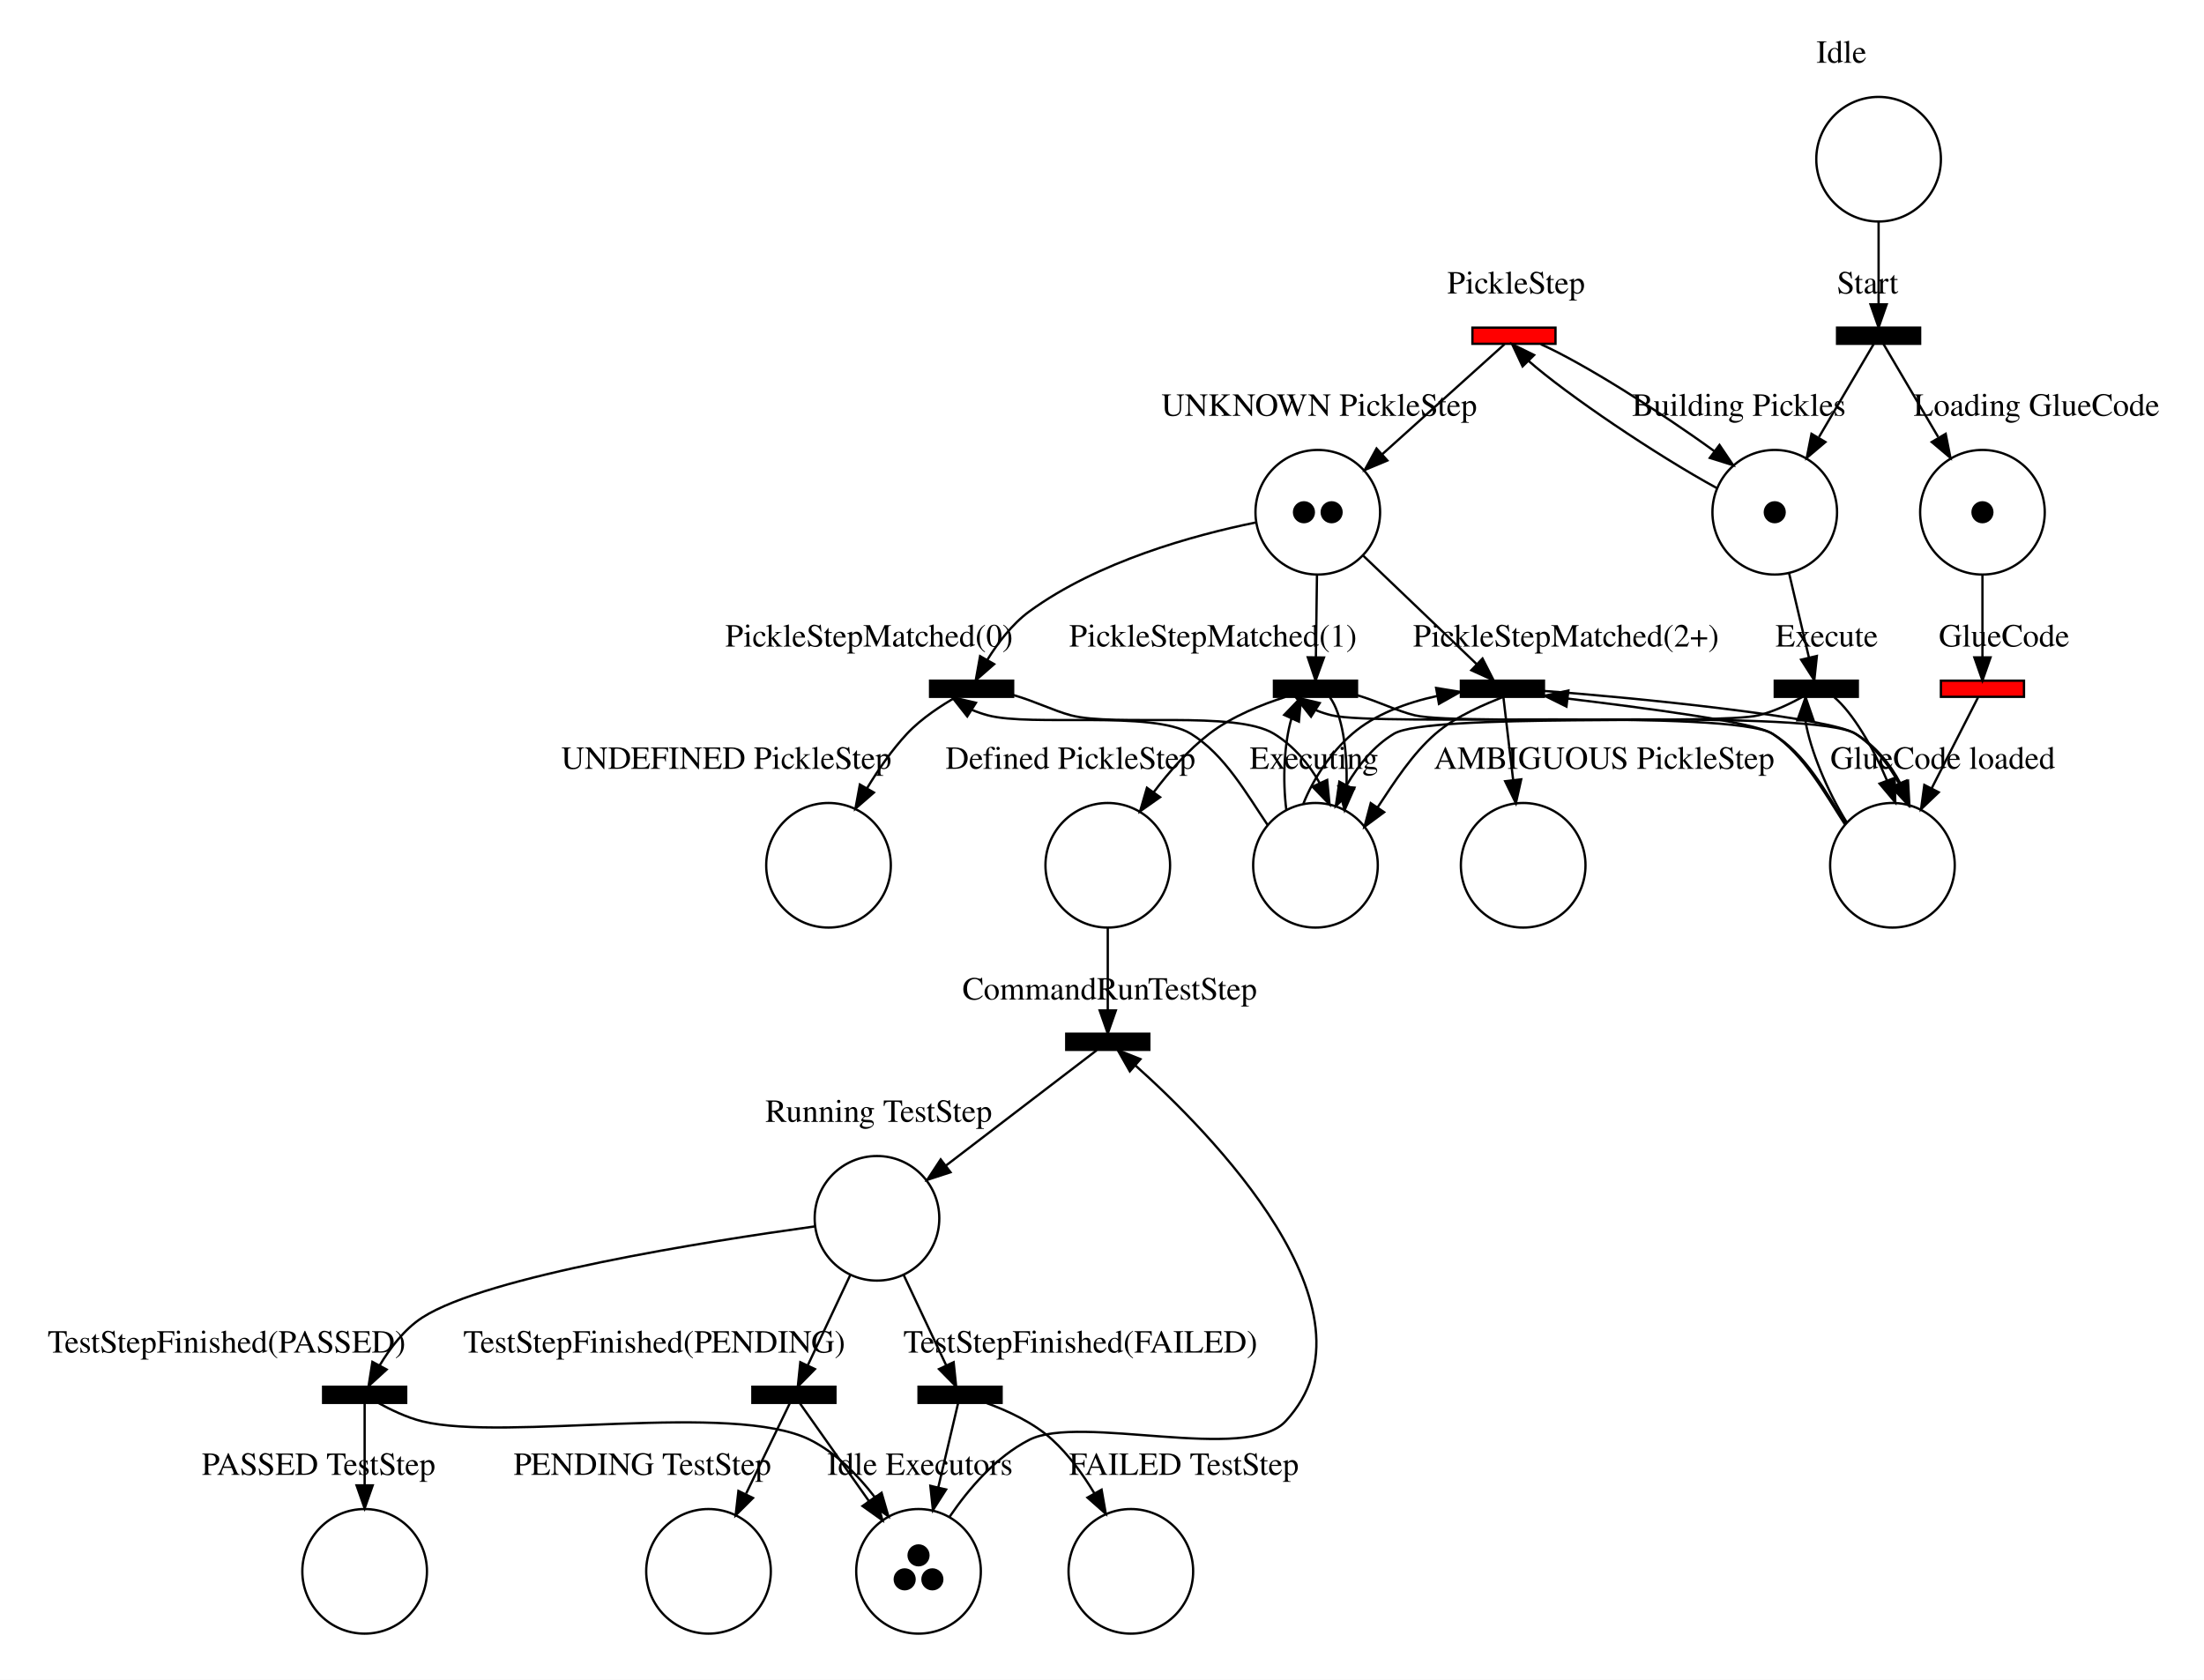
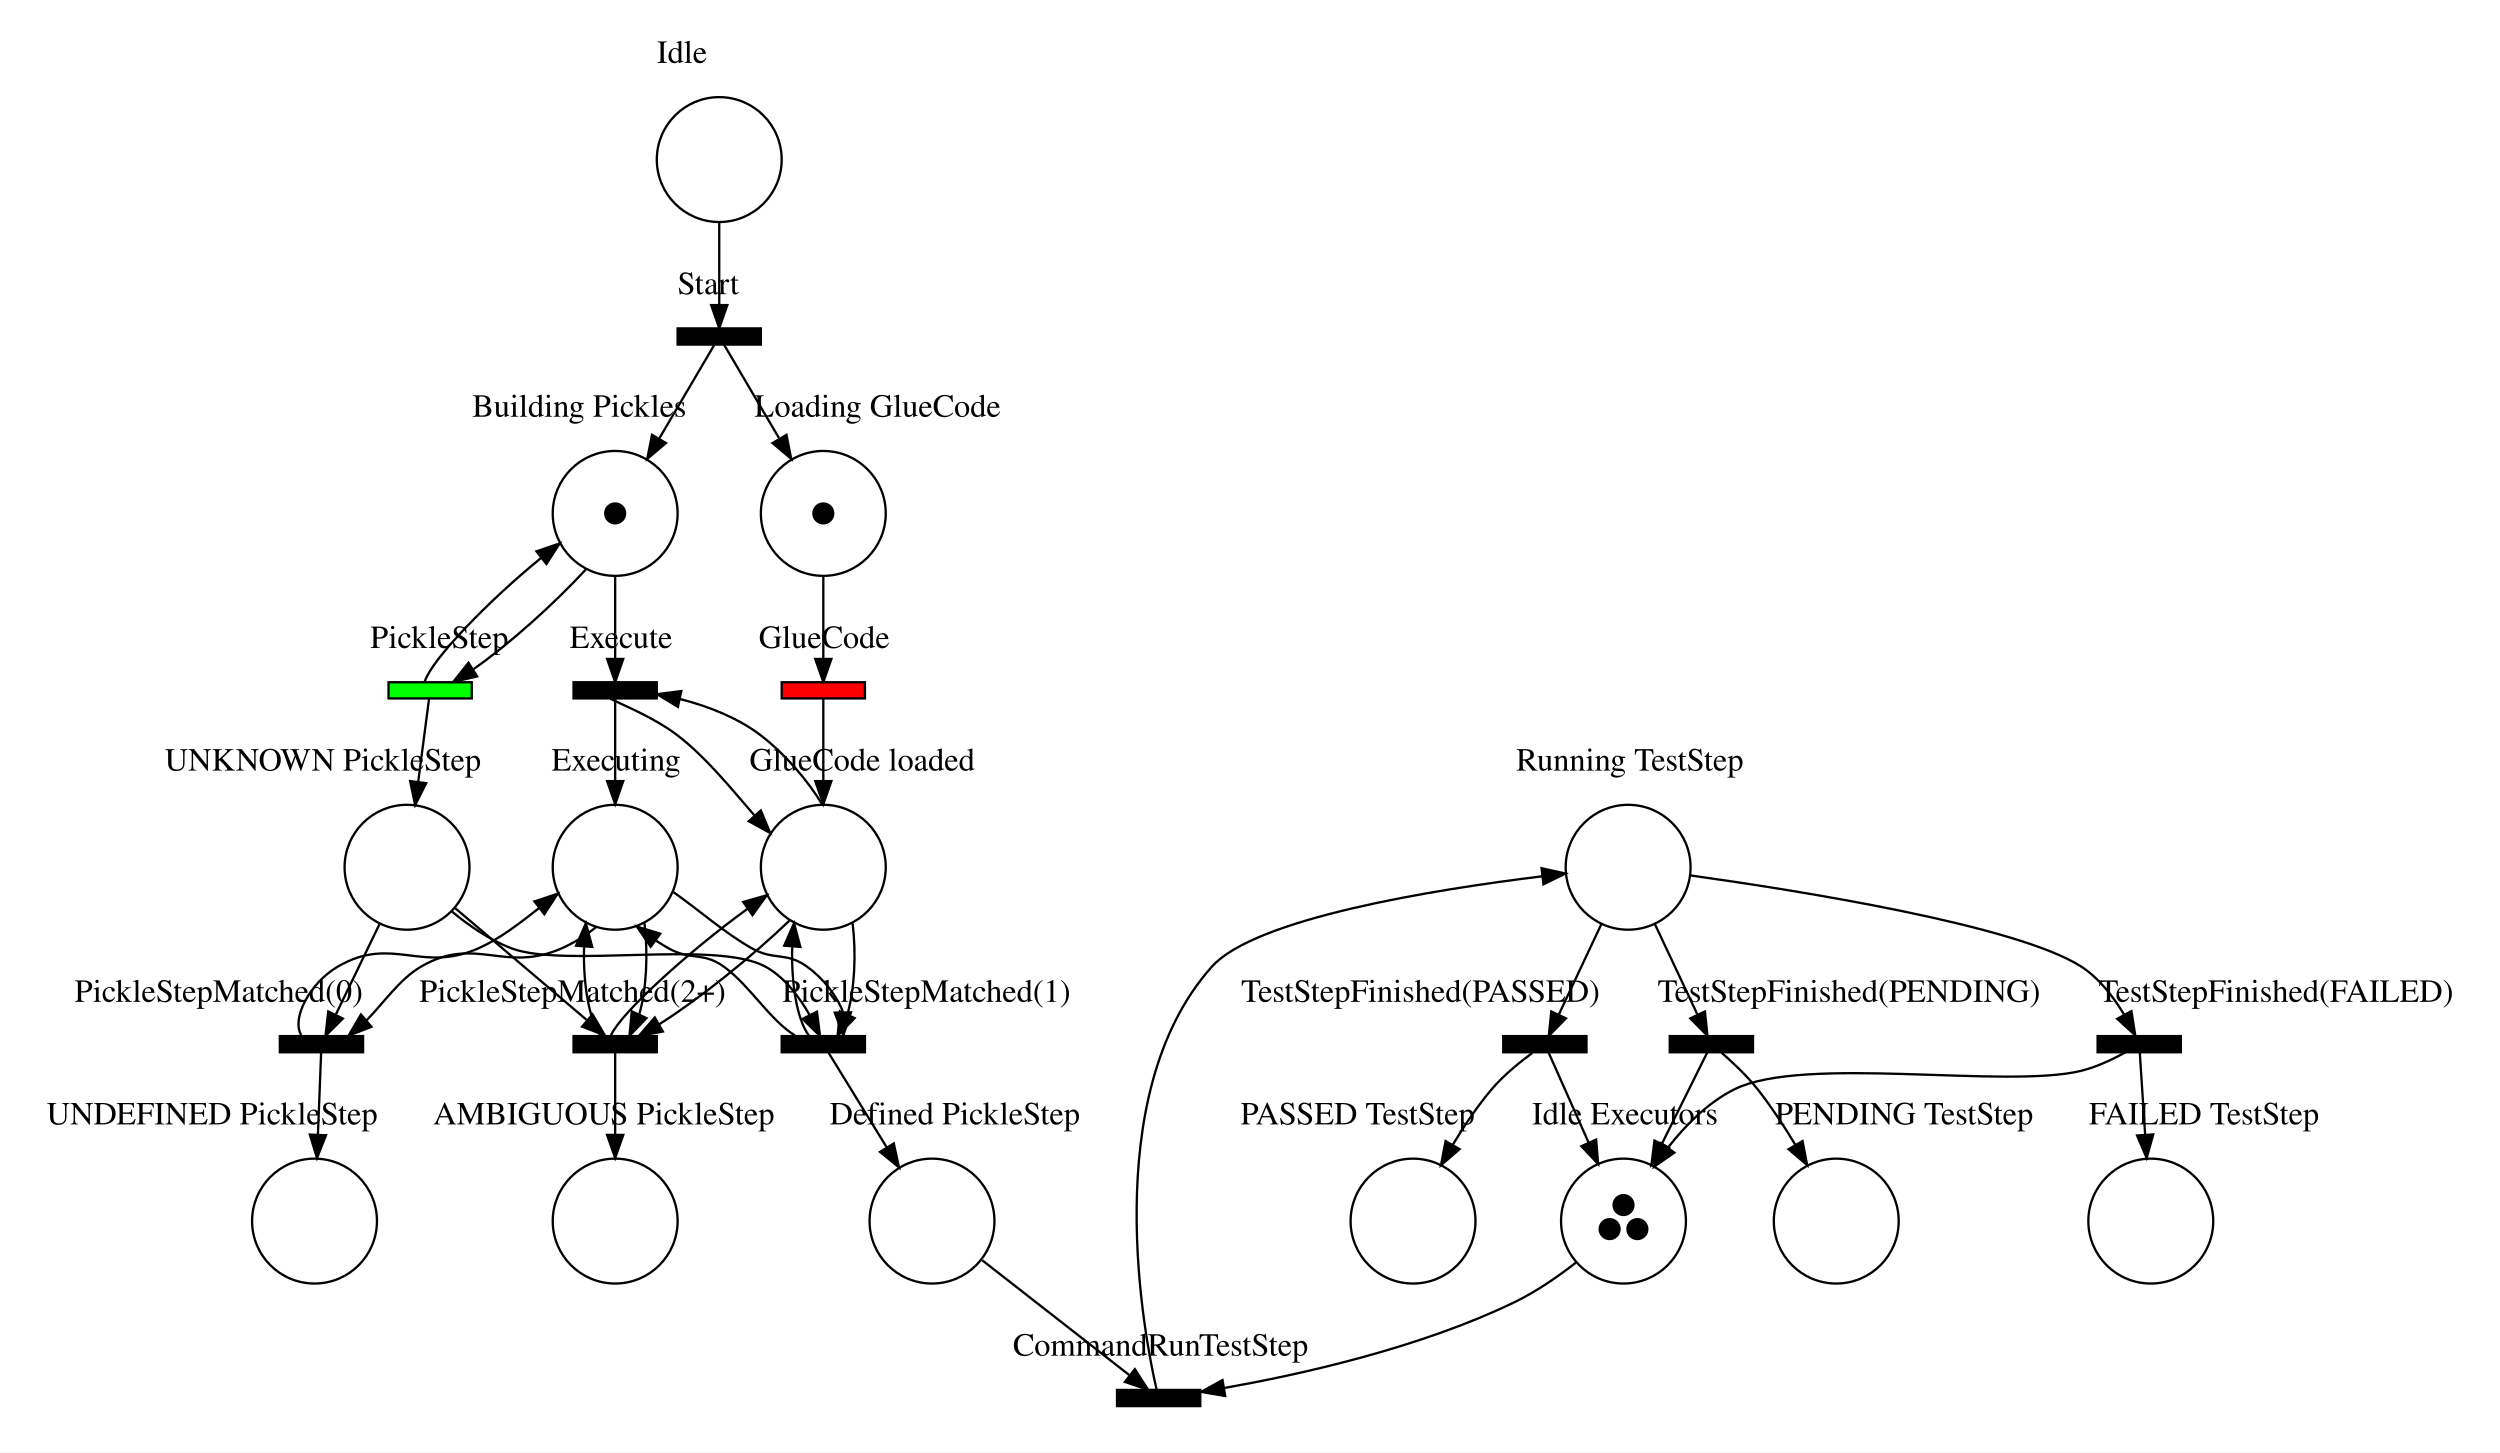
- <svg xmlns="http://www.w3.org/2000/svg" width="955pt" height="728pt" viewBox="0.00 0.00 955.00 728.00">
-   <g id="graph0" class="graph" transform="scale(1 1) rotate(0) translate(4 724)">
-     <polygon fill="#ffffff" stroke="transparent" points="-4,4 -4,-724 951,-724 951,4 -4,4" />
+ <svg xmlns="http://www.w3.org/2000/svg" width="1081pt" height="628pt" viewBox="0.00 0.00 1081.00 628.00">
+   <g id="graph0" class="graph" transform="scale(1 1) rotate(0) translate(4 624)">
+     <polygon fill="#ffffff" stroke="transparent" points="-4,4 -4,-624 1077,-624 1077,4 -4,4" />
    <g id="clust1" class="cluster">
-       <text text-anchor="middle" x="476.842" y="-290.8" font-family="Times,serif" font-size="14.00" fill="#000000">CommandRunTestStep</text>
+       <text text-anchor="middle" x="246.474" y="-443.8" font-family="Times,serif" font-size="14.00" fill="#000000">Building Pickles</text>
    </g>
    <g id="clust2" class="cluster">
-       <text text-anchor="middle" x="787.542" y="-443.8" font-family="Times,serif" font-size="14.00" fill="#000000">Execute</text>
+       <text text-anchor="middle" x="135.629" y="-290.8" font-family="Times,serif" font-size="14.00" fill="#000000">UNKNOWN PickleStep</text>
    </g>
    <g id="clust3" class="cluster">
-       <text text-anchor="middle" x="864.383" y="-443.8" font-family="Times,serif" font-size="14.00" fill="#000000">GlueCode</text>
+       <text text-anchor="middle" x="368.791" y="-290.8" font-family="Times,serif" font-size="14.00" fill="#000000">GlueCode loaded</text>
    </g>
    <g id="clust4" class="cluster">
-       <text text-anchor="middle" x="652.941" y="-596.8" font-family="Times,serif" font-size="14.00" fill="#000000">PickleStep</text>
+       <text text-anchor="middle" x="262.379" y="-290.8" font-family="Times,serif" font-size="14.00" fill="#000000">Executing</text>
    </g>
    <g id="clust5" class="cluster">
-       <text text-anchor="middle" x="372.593" y="-443.8" font-family="Times,serif" font-size="14.00" fill="#000000">PickleStepMatched(0)</text>
+       <text text-anchor="middle" x="257.084" y="-137.8" font-family="Times,serif" font-size="14.00" fill="#000000">AMBIGUOUS PickleStep</text>
    </g>
    <g id="clust6" class="cluster">
-       <text text-anchor="middle" x="521.593" y="-443.8" font-family="Times,serif" font-size="14.00" fill="#000000">PickleStepMatched(1)</text>
+       <text text-anchor="middle" x="87.743" y="-137.8" font-family="Times,serif" font-size="14.00" fill="#000000">UNDEFINED PickleStep</text>
    </g>
    <g id="clust7" class="cluster">
-       <text text-anchor="middle" x="674.541" y="-443.8" font-family="Times,serif" font-size="14.00" fill="#000000">PickleStepMatched(2+)</text>
+       <text text-anchor="middle" x="408.853" y="-137.8" font-family="Times,serif" font-size="14.00" fill="#000000">Defined PickleStep</text>
    </g>
    <g id="clust8" class="cluster">
-       <text text-anchor="middle" x="805.221" y="-596.8" font-family="Times,serif" font-size="14.00" fill="#000000">Start</text>
+       <text text-anchor="middle" x="290.883" y="-596.8" font-family="Times,serif" font-size="14.00" fill="#000000">Idle</text>
    </g>
    <g id="clust9" class="cluster">
-       <text text-anchor="middle" x="464.154" y="-137.8" font-family="Times,serif" font-size="14.00" fill="#000000">TestStepFinished(FAILED)</text>
+       <text text-anchor="middle" x="375.46" y="-443.8" font-family="Times,serif" font-size="14.00" fill="#000000">Loading GlueCode</text>
    </g>
    <g id="clust10" class="cluster">
-       <text text-anchor="middle" x="94.207" y="-137.8" font-family="Times,serif" font-size="14.00" fill="#000000">TestStepFinished(PASSED)</text>
+       <text text-anchor="middle" x="700.749" y="-290.8" font-family="Times,serif" font-size="14.00" fill="#000000">Running TestStep</text>
    </g>
    <g id="clust11" class="cluster">
-       <text text-anchor="middle" x="279.504" y="-137.8" font-family="Times,serif" font-size="14.00" fill="#000000">TestStepFinished(PENDING)</text>
+       <text text-anchor="middle" x="698.623" y="-137.8" font-family="Times,serif" font-size="14.00" fill="#000000">Idle Executors</text>
    </g>
    <g id="clust12" class="cluster">
-       <text text-anchor="middle" x="749.474" y="-543.8" font-family="Times,serif" font-size="14.00" fill="#000000">Building Pickles</text>
+       <text text-anchor="middle" x="819.356" y="-137.8" font-family="Times,serif" font-size="14.00" fill="#000000">PENDING TestStep</text>
    </g>
    <g id="clust13" class="cluster">
-       <text text-anchor="middle" x="567.629" y="-543.8" font-family="Times,serif" font-size="14.00" fill="#000000">UNKNOWN PickleStep</text>
+       <text text-anchor="middle" x="949.005" y="-137.8" font-family="Times,serif" font-size="14.00" fill="#000000">FAILED TestStep</text>
    </g>
    <g id="clust14" class="cluster">
-       <text text-anchor="middle" x="837.792" y="-390.8" font-family="Times,serif" font-size="14.00" fill="#000000">GlueCode loaded</text>
+       <text text-anchor="middle" x="583.058" y="-137.8" font-family="Times,serif" font-size="14.00" fill="#000000">PASSED TestStep</text>
    </g>
    <g id="clust15" class="cluster">
-       <text text-anchor="middle" x="565.379" y="-390.8" font-family="Times,serif" font-size="14.00" fill="#000000">Executing</text>
+       <text text-anchor="middle" x="497.842" y="-37.8" font-family="Times,serif" font-size="14.00" fill="#000000">CommandRunTestStep</text>
    </g>
    <g id="clust16" class="cluster">
-       <text text-anchor="middle" x="691.085" y="-390.8" font-family="Times,serif" font-size="14.00" fill="#000000">AMBIGUOUS PickleStep</text>
+       <text text-anchor="middle" x="264.541" y="-343.8" font-family="Times,serif" font-size="14.00" fill="#000000">Execute</text>
    </g>
    <g id="clust17" class="cluster">
-       <text text-anchor="middle" x="310.743" y="-390.8" font-family="Times,serif" font-size="14.00" fill="#000000">UNDEFINED PickleStep</text>
+       <text text-anchor="middle" x="352.383" y="-343.8" font-family="Times,serif" font-size="14.00" fill="#000000">GlueCode</text>
    </g>
    <g id="clust18" class="cluster">
-       <text text-anchor="middle" x="459.853" y="-390.8" font-family="Times,serif" font-size="14.00" fill="#000000">Defined PickleStep</text>
+       <text text-anchor="middle" x="185.941" y="-343.8" font-family="Times,serif" font-size="14.00" fill="#000000">PickleStep</text>
    </g>
    <g id="clust19" class="cluster">
-       <text text-anchor="middle" x="793.883" y="-696.8" font-family="Times,serif" font-size="14.00" fill="#000000">Idle</text>
+       <text text-anchor="middle" x="90.593" y="-190.8" font-family="Times,serif" font-size="14.00" fill="#000000">PickleStepMatched(0)</text>
    </g>
    <g id="clust20" class="cluster">
-       <text text-anchor="middle" x="878.46" y="-543.8" font-family="Times,serif" font-size="14.00" fill="#000000">Loading GlueCode</text>
+       <text text-anchor="middle" x="396.593" y="-190.8" font-family="Times,serif" font-size="14.00" fill="#000000">PickleStepMatched(1)</text>
    </g>
    <g id="clust21" class="cluster">
-       <text text-anchor="middle" x="376.748" y="-237.8" font-family="Times,serif" font-size="14.00" fill="#000000">Running TestStep</text>
+       <text text-anchor="middle" x="243.541" y="-190.8" font-family="Times,serif" font-size="14.00" fill="#000000">PickleStepMatched(2+)</text>
    </g>
    <g id="clust22" class="cluster">
-       <text text-anchor="middle" x="394.623" y="-84.8" font-family="Times,serif" font-size="14.00" fill="#000000">Idle Executors</text>
+       <text text-anchor="middle" x="302.221" y="-496.8" font-family="Times,serif" font-size="14.00" fill="#000000">Start</text>
    </g>
    <g id="clust23" class="cluster">
-       <text text-anchor="middle" x="274.356" y="-84.8" font-family="Times,serif" font-size="14.00" fill="#000000">PENDING TestStep</text>
+       <text text-anchor="middle" x="980.154" y="-190.8" font-family="Times,serif" font-size="14.00" fill="#000000">TestStepFinished(FAILED)</text>
    </g>
    <g id="clust24" class="cluster">
-       <text text-anchor="middle" x="509.005" y="-84.8" font-family="Times,serif" font-size="14.00" fill="#000000">FAILED TestStep</text>
+       <text text-anchor="middle" x="610.207" y="-190.8" font-family="Times,serif" font-size="14.00" fill="#000000">TestStepFinished(PASSED)</text>
    </g>
    <g id="clust25" class="cluster">
-       <text text-anchor="middle" x="134.058" y="-84.8" font-family="Times,serif" font-size="14.00" fill="#000000">PASSED TestStep</text>
+       <text text-anchor="middle" x="795.504" y="-190.8" font-family="Times,serif" font-size="14.00" fill="#000000">TestStepFinished(PENDING)</text>
    </g>
    <g id="node1" class="node">
-       <polygon fill="#000000" stroke="#000000" points="494,-276 458,-276 458,-269 494,-269 494,-276" />
+       <ellipse fill="none" stroke="#000000" cx="262" cy="-402" rx="27" ry="27" />
+       <circle fill="#000000" stroke="none" cx="262" cy="-402" r="4.8" />
+     </g>
+     <g id="node16" class="node">
+       <polygon fill="#000000" stroke="#000000" points="280,-329 244,-329 244,-322 280,-322 280,-329" />
+     </g>
+     <g id="edge4" class="edge">
+       <path fill="none" stroke="#000000" d="M262,-374.814C262,-362.735 262,-349.046 262,-339.161" />
+       <polygon fill="#000000" stroke="#000000" points="265.5,-339.081 262,-329.081 258.5,-339.081 265.5,-339.081" />
+     </g>
+     <g id="node18" class="node">
+       <polygon fill="#00ff00" stroke="#000000" points="200,-329 164,-329 164,-322 200,-322 200,-329" />
+     </g>
+     <g id="edge10" class="edge">
+       <path fill="none" stroke="#000000" d="M249.344,-377.795C235.867,-363.15 216.051,-345.315 200.797,-334.712" />
+       <polygon fill="#000000" stroke="#000000" points="202.308,-331.526 191.985,-329.138 198.565,-337.442 202.308,-331.526" />
+     </g>
+     <g id="node2" class="node">
+       <ellipse fill="none" stroke="#000000" cx="172" cy="-249" rx="27" ry="27" />
+     </g>
+     <g id="node19" class="node">
+       <polygon fill="#000000" stroke="#000000" points="153,-176 117,-176 117,-169 153,-169 153,-176" />
+     </g>
+     <g id="edge13" class="edge">
+       <path fill="none" stroke="#000000" d="M160.089,-224.374C153.822,-211.415 146.393,-196.056 141.254,-185.43" />
+       <polygon fill="#000000" stroke="#000000" points="144.244,-183.573 136.739,-176.095 137.942,-186.621 144.244,-183.573" />
+     </g>
+     <g id="node20" class="node">
+       <polygon fill="#000000" stroke="#000000" points="370,-176 334,-176 334,-169 370,-169 370,-176" />
+     </g>
+     <g id="edge17" class="edge">
+       <path fill="none" stroke="#000000" d="M191.473,-229.804C198.874,-223.667 207.761,-217.55 217,-214 239.879,-205.21 305.505,-217.775 327,-206 335.479,-201.355 341.903,-192.473 346.115,-185.021" />
+       <polygon fill="#000000" stroke="#000000" points="349.266,-186.545 350.58,-176.032 342.997,-183.431 349.266,-186.545" />
    </g>
    <g id="node21" class="node">
-       <ellipse fill="none" stroke="#000000" cx="376" cy="-196" rx="27" ry="27" />
+       <polygon fill="#000000" stroke="#000000" points="280,-176 244,-176 244,-169 280,-169 280,-176" />
+     </g>
+     <g id="edge23" class="edge">
+       <path fill="none" stroke="#000000" d="M192.874,-231.257C210.424,-216.34 234.925,-195.514 249.553,-183.08" />
+       <polygon fill="#000000" stroke="#000000" points="252.215,-185.411 257.568,-176.268 247.681,-180.077 252.215,-185.411" />
+     </g>
+     <g id="node3" class="node">
+       <ellipse fill="none" stroke="#000000" cx="352" cy="-249" rx="27" ry="27" />
+     </g>
+     <g id="edge5" class="edge">
+       <path fill="none" stroke="#000000" d="M351.565,-276.091C345.309,-286.467 335.693,-297.774 325,-306 315.415,-313.373 302.614,-318.568 290.042,-321.731" />
+       <polygon fill="#000000" stroke="#000000" points="289.136,-318.345 280.074,-323.835 290.582,-325.194 289.136,-318.345" />
+     </g>
+     <g id="edge18" class="edge">
+       <path fill="none" stroke="#000000" d="M364.656,-224.795C366.303,-211.67 365.539,-195.982 362.363,-185.235" />
+       <polygon fill="#000000" stroke="#000000" points="365.538,-183.762 358.181,-176.138 359.178,-186.686 365.538,-183.762" />
+     </g>
+     <g id="edge24" class="edge">
+       <path fill="none" stroke="#000000" d="M337.488,-226.048C321.77,-210.897 298.244,-191.912 281.031,-181.099" />
+       <polygon fill="#000000" stroke="#000000" points="282.618,-177.974 272.208,-176.008 279.12,-184.037 282.618,-177.974" />
+     </g>
+     <g id="node4" class="node">
+       <ellipse fill="none" stroke="#000000" cx="262" cy="-249" rx="27" ry="27" />
+     </g>
+     <g id="edge14" class="edge">
+       <path fill="none" stroke="#000000" d="M253.928,-223.227C249.44,-219.627 244.302,-216.358 239,-214 214.017,-202.888 201.591,-219.824 178,-206 168.89,-200.662 162.06,-190.57 154.556,-182.853" />
+       <polygon fill="#000000" stroke="#000000" points="156.604,-180 146.718,-176.191 152.071,-185.334 156.604,-180" />
+     </g>
+     <g id="edge19" class="edge">
+       <path fill="none" stroke="#000000" d="M287.194,-238.248C298.08,-230.59 309.429,-220.536 321,-214 330.79,-208.47 335.887,-212.585 345,-206 352.058,-200.9 357.993,-193.22 360.452,-186.5" />
+       <polygon fill="#000000" stroke="#000000" points="363.956,-186.259 360.618,-176.204 356.957,-186.147 363.956,-186.259" />
+     </g>
+     <g id="edge25" class="edge">
+       <path fill="none" stroke="#000000" d="M274.656,-224.795C276.303,-211.67 275.539,-195.982 272.363,-185.235" />
+       <polygon fill="#000000" stroke="#000000" points="275.538,-183.762 268.181,-176.138 269.178,-186.686 275.538,-183.762" />
+     </g>
+     <g id="node5" class="node">
+       <ellipse fill="none" stroke="#000000" cx="262" cy="-96" rx="27" ry="27" />
+     </g>
+     <g id="node6" class="node">
+       <ellipse fill="none" stroke="#000000" cx="132" cy="-96" rx="27" ry="27" />
+     </g>
+     <g id="node7" class="node">
+       <ellipse fill="none" stroke="#000000" cx="399" cy="-96" rx="27" ry="27" />
+     </g>
+     <g id="node15" class="node">
+       <polygon fill="#000000" stroke="#000000" points="515,-23 479,-23 479,-16 515,-16 515,-23" />
+     </g>
+     <g id="edge1" class="edge">
+       <path fill="none" stroke="#000000" d="M420.749,-79.022C440.359,-63.715 468.506,-41.743 484.547,-29.221" />
+       <polygon fill="#000000" stroke="#000000" points="486.708,-31.974 492.437,-23.062 482.401,-26.456 486.708,-31.974" />
+     </g>
+     <g id="node8" class="node">
+       <ellipse fill="none" stroke="#000000" cx="307" cy="-555" rx="27" ry="27" />
+     </g>
+     <g id="node22" class="node">
+       <polygon fill="#000000" stroke="#000000" points="325,-482 289,-482 289,-475 325,-475 325,-482" />
+     </g>
+     <g id="edge29" class="edge">
+       <path fill="none" stroke="#000000" d="M307,-527.814C307,-515.735 307,-502.046 307,-492.161" />
+       <polygon fill="#000000" stroke="#000000" points="310.5,-492.081 307,-482.081 303.5,-492.081 310.5,-492.081" />
+     </g>
+     <g id="node9" class="node">
+       <ellipse fill="none" stroke="#000000" cx="352" cy="-402" rx="27" ry="27" />
+       <circle fill="#000000" stroke="none" cx="352" cy="-402" r="4.8" />
+     </g>
+     <g id="node17" class="node">
+       <polygon fill="#ff0000" stroke="#000000" points="370,-329 334,-329 334,-322 370,-322 370,-329" />
+     </g>
+     <g id="edge8" class="edge">
+       <path fill="none" stroke="#000000" d="M352,-374.814C352,-362.735 352,-349.046 352,-339.161" />
+       <polygon fill="#000000" stroke="#000000" points="355.5,-339.081 352,-329.081 348.5,-339.081 355.5,-339.081" />
+     </g>
+     <g id="node10" class="node">
+       <ellipse fill="none" stroke="#000000" cx="700" cy="-249" rx="27" ry="27" />
+     </g>
+     <g id="node23" class="node">
+       <polygon fill="#000000" stroke="#000000" points="939,-176 903,-176 903,-169 939,-169 939,-176" />
+     </g>
+     <g id="edge32" class="edge">
+       <path fill="none" stroke="#000000" d="M726.82,-245.476C773.694,-238.935 868.188,-223.938 896,-206 903.867,-200.926 910.154,-192.459 914.455,-185.307" />
+       <polygon fill="#000000" stroke="#000000" points="917.635,-186.783 919.289,-176.318 911.47,-183.468 917.635,-186.783" />
+     </g>
+     <g id="node24" class="node">
+       <polygon fill="#000000" stroke="#000000" points="682,-176 646,-176 646,-169 682,-169 682,-176" />
+     </g>
+     <g id="edge35" class="edge">
+       <path fill="none" stroke="#000000" d="M688.411,-224.374C682.313,-211.415 675.085,-196.056 670.085,-185.43" />
+       <polygon fill="#000000" stroke="#000000" points="673.117,-183.653 665.692,-176.095 666.783,-186.634 673.117,-183.653" />
+     </g>
+     <g id="node25" class="node">
+       <polygon fill="#000000" stroke="#000000" points="754,-176 718,-176 718,-169 754,-169 754,-176" />
+     </g>
+     <g id="edge38" class="edge">
+       <path fill="none" stroke="#000000" d="M711.589,-224.374C717.687,-211.415 724.915,-196.056 729.915,-185.43" />
+       <polygon fill="#000000" stroke="#000000" points="733.217,-186.634 734.308,-176.095 726.883,-183.653 733.217,-186.634" />
+     </g>
+     <g id="node11" class="node">
+       <ellipse fill="none" stroke="#000000" cx="698" cy="-96" rx="27" ry="27" />
+       <circle fill="#000000" stroke="none" cx="704" cy="-92.536" r="4.8" />
+       <circle fill="#000000" stroke="none" cx="692" cy="-92.536" r="4.8" />
+       <circle fill="#000000" stroke="none" cx="698" cy="-102.928" r="4.8" />
    </g>
    <g id="edge2" class="edge">
-       <path fill="none" stroke="#000000" d="M471.177,-268.81C459.571,-259.932 429.324,-236.793 406.014,-218.961" />
-       <polygon fill="#000000" stroke="#000000" points="407.856,-215.963 397.787,-212.667 403.603,-221.523 407.856,-215.963" />
-     </g>
-     <g id="node2" class="node">
-       <polygon fill="#000000" stroke="#000000" points="801,-429 765,-429 765,-422 801,-422 801,-429" />
+       <path fill="none" stroke="#000000" d="M677.574,-78.158C669.694,-72.005 660.337,-65.529 651,-61 609.591,-40.913 557.036,-29.415 525.263,-23.821" />
+       <polygon fill="#000000" stroke="#000000" points="525.773,-20.358 515.331,-22.146 524.61,-27.261 525.773,-20.358" />
+     </g>
+     <g id="node12" class="node">
+       <ellipse fill="none" stroke="#000000" cx="790" cy="-96" rx="27" ry="27" />
+     </g>
+     <g id="node13" class="node">
+       <ellipse fill="none" stroke="#000000" cx="926" cy="-96" rx="27" ry="27" />
    </g>
    <g id="node14" class="node">
-       <ellipse fill="none" stroke="#000000" cx="816" cy="-349" rx="27" ry="27" />
+       <ellipse fill="none" stroke="#000000" cx="607" cy="-96" rx="27" ry="27" />
+     </g>
+     <g id="edge3" class="edge">
+       <path fill="none" stroke="#000000" d="M496.116,-23.149C491.276,-44.096 469.989,-150.061 520,-206 538.714,-226.932 615.778,-239.326 662.794,-245.083" />
+       <polygon fill="#000000" stroke="#000000" points="662.566,-248.58 672.907,-246.276 663.386,-241.628 662.566,-248.58" />
+     </g>
+     <g id="edge6" class="edge">
+       <path fill="none" stroke="#000000" d="M259.926,-321.861C266.258,-318.711 279.282,-313.476 289,-306 301.342,-296.506 312.249,-282.907 322.253,-271.372" />
+       <polygon fill="#000000" stroke="#000000" points="324.978,-273.577 329.043,-263.793 319.763,-268.907 324.978,-273.577" />
+     </g>
+     <g id="edge7" class="edge">
+       <path fill="none" stroke="#000000" d="M262,-321.81C262,-315.23 262,-300.814 262,-286.533" />
+       <polygon fill="#000000" stroke="#000000" points="265.5,-286.271 262,-276.271 258.5,-286.271 265.5,-286.271" />
    </g>
    <g id="edge9" class="edge">
-       <path fill="none" stroke="#000000" d="M790.811,-421.81C798.737,-415.102 807.567,-400.252 813.658,-385.701" />
-       <polygon fill="#000000" stroke="#000000" points="816.961,-386.862 817.229,-376.271 810.415,-384.383 816.961,-386.862" />
-     </g>
-     <g id="node15" class="node">
-       <ellipse fill="none" stroke="#000000" cx="566" cy="-349" rx="27" ry="27" />
-     </g>
-     <g id="edge10" class="edge">
-       <path fill="none" stroke="#000000" d="M777.072,-421.987C772.149,-419.267 764.866,-415.687 758,-414 740.929,-409.807 615.061,-415.064 600,-406 591.354,-400.796 584.644,-392.482 579.558,-383.795" />
-       <polygon fill="#000000" stroke="#000000" points="582.556,-381.973 574.832,-374.721 576.347,-385.207 582.556,-381.973" />
-     </g>
-     <g id="node3" class="node">
-       <polygon fill="#ff0000" stroke="#000000" points="873,-429 837,-429 837,-422 873,-422 873,-429" />
-     </g>
-     <g id="edge18" class="edge">
-       <path fill="none" stroke="#000000" d="M853.119,-421.81C849.43,-414.575 840.913,-397.868 832.967,-382.281" />
-       <polygon fill="#000000" stroke="#000000" points="836.055,-380.633 828.395,-373.313 829.819,-383.812 836.055,-380.633" />
-     </g>
-     <g id="node4" class="node">
-       <polygon fill="#ff0000" stroke="#000000" points="670,-582 634,-582 634,-575 670,-575 670,-582" />
-     </g>
-     <g id="node12" class="node">
-       <ellipse fill="none" stroke="#000000" cx="765" cy="-502" rx="27" ry="27" />
-       <circle fill="#000000" stroke="none" cx="765" cy="-502" r="4.8" />
-     </g>
-     <g id="edge19" class="edge">
-       <path fill="none" stroke="#000000" d="M663.67,-574.81C682.141,-566.517 715.008,-545.779 738.708,-528.548" />
-       <polygon fill="#000000" stroke="#000000" points="741.05,-531.167 746.981,-522.388 736.87,-525.553 741.05,-531.167" />
-     </g>
-     <g id="node13" class="node">
-       <ellipse fill="none" stroke="#000000" cx="567" cy="-502" rx="27" ry="27" />
-       <circle fill="#000000" stroke="none" cx="573" cy="-502" r="4.8" />
-       <circle fill="#000000" stroke="none" cx="561" cy="-502" r="4.8" />
+       <path fill="none" stroke="#000000" d="M352,-321.81C352,-315.23 352,-300.814 352,-286.533" />
+       <polygon fill="#000000" stroke="#000000" points="355.5,-286.271 352,-276.271 348.5,-286.271 355.5,-286.271" />
+     </g>
+     <g id="edge11" class="edge">
+       <path fill="none" stroke="#000000" d="M179.637,-329.182C182.434,-338.677 207.567,-364.524 229.929,-382.713" />
+       <polygon fill="#000000" stroke="#000000" points="227.962,-385.618 237.995,-389.023 232.275,-380.105 227.962,-385.618" />
+     </g>
+     <g id="edge12" class="edge">
+       <path fill="none" stroke="#000000" d="M181.518,-321.81C180.651,-315.182 178.746,-300.603 176.865,-286.22" />
+       <polygon fill="#000000" stroke="#000000" points="180.283,-285.359 175.516,-275.897 173.342,-286.266 180.283,-285.359" />
+     </g>
+     <g id="edge15" class="edge">
+       <path fill="none" stroke="#000000" d="M126.246,-176.414C121.927,-183.634 129.978,-198.956 142,-206 165.591,-219.824 178.017,-202.888 203,-214 212.107,-218.051 220.733,-224.788 228.997,-231.277" />
+       <polygon fill="#000000" stroke="#000000" points="227.093,-234.228 237.146,-237.573 231.373,-228.689 227.093,-234.228" />
+     </g>
+     <g id="edge16" class="edge">
+       <path fill="none" stroke="#000000" d="M134.855,-168.81C134.597,-162.23 134.032,-147.814 133.472,-133.533" />
+       <polygon fill="#000000" stroke="#000000" points="136.959,-133.126 133.069,-123.271 129.964,-133.4 136.959,-133.126" />
    </g>
    <g id="edge20" class="edge">
-       <path fill="none" stroke="#000000" d="M647.9,-574.81C638.415,-566.273 614.279,-544.551 594.822,-527.04" />
-       <polygon fill="#000000" stroke="#000000" points="597.141,-524.418 587.366,-520.33 592.458,-529.621 597.141,-524.418" />
-     </g>
-     <g id="node5" class="node">
-       <polygon fill="#000000" stroke="#000000" points="435,-429 399,-429 399,-422 435,-422 435,-429" />
-     </g>
-     <g id="edge24" class="edge">
-       <path fill="none" stroke="#000000" d="M435.051,-422.795C444.497,-420.071 452.522,-415.996 460,-414 478.972,-408.935 531.25,-416.248 548,-406 556.432,-400.841 563.218,-392.883 567.881,-384.533" />
-       <polygon fill="#000000" stroke="#000000" points="571.068,-385.98 572.085,-375.434 564.713,-383.044 571.068,-385.98" />
-     </g>
-     <g id="node17" class="node">
-       <ellipse fill="none" stroke="#000000" cx="355" cy="-349" rx="27" ry="27" />
-     </g>
-     <g id="edge25" class="edge">
-       <path fill="none" stroke="#000000" d="M410.404,-421.993C404.32,-418.523 395.3,-412.761 389,-406 382.481,-399.005 376.616,-390.555 371.666,-382.329" />
-       <polygon fill="#000000" stroke="#000000" points="374.663,-380.519 366.665,-373.57 368.584,-383.99 374.663,-380.519" />
-     </g>
-     <g id="node6" class="node">
-       <polygon fill="#000000" stroke="#000000" points="584,-429 548,-429 548,-422 584,-422 584,-429" />
+       <path fill="none" stroke="#000000" d="M345.819,-176.138C340.509,-183.155 338.088,-199.216 338.557,-214.478" />
+       <polygon fill="#000000" stroke="#000000" points="335.094,-215.09 339.344,-224.795 342.073,-214.558 335.094,-215.09" />
+     </g>
+     <g id="edge21" class="edge">
+       <path fill="none" stroke="#000000" d="M339.805,-176.204C328.709,-183.076 320.294,-197.839 309,-206 299.887,-212.585 294.79,-208.47 285,-214 283.228,-215.001 281.461,-216.085 279.721,-217.23" />
+       <polygon fill="#000000" stroke="#000000" points="277.354,-214.626 271.367,-223.367 281.499,-220.267 277.354,-214.626" />
+     </g>
+     <g id="edge22" class="edge">
+       <path fill="none" stroke="#000000" d="M354.267,-168.81C358.846,-161.356 369.602,-143.85 379.419,-127.871" />
+       <polygon fill="#000000" stroke="#000000" points="382.478,-129.578 384.731,-119.225 376.514,-125.913 382.478,-129.578" />
+     </g>
+     <g id="edge26" class="edge">
+       <path fill="none" stroke="#000000" d="M260.158,-176.275C264.448,-186.089 294.21,-212.904 319.282,-231.082" />
+       <polygon fill="#000000" stroke="#000000" points="317.363,-234.01 327.562,-236.878 321.377,-228.276 317.363,-234.01" />
    </g>
    <g id="edge27" class="edge">
-       <path fill="none" stroke="#000000" d="M584.032,-422.721C593.463,-419.937 601.476,-415.813 609,-414 629.65,-409.023 781.753,-416.873 800,-406 808.505,-400.932 815.131,-392.845 819.5,-384.336" />
-       <polygon fill="#000000" stroke="#000000" points="822.749,-385.639 823.338,-375.061 816.281,-382.963 822.749,-385.639" />
+       <path fill="none" stroke="#000000" d="M255.819,-176.138C250.509,-183.155 248.088,-199.216 248.557,-214.478" />
+       <polygon fill="#000000" stroke="#000000" points="245.094,-215.09 249.344,-224.795 252.073,-214.558 245.094,-215.09" />
    </g>
    <g id="edge28" class="edge">
-       <path fill="none" stroke="#000000" d="M572.219,-421.81C577.531,-414.729 579.936,-398.577 579.435,-383.28" />
-       <polygon fill="#000000" stroke="#000000" points="582.896,-382.645 578.624,-372.949 575.918,-383.193 582.896,-382.645" />
-     </g>
-     <g id="node18" class="node">
-       <ellipse fill="none" stroke="#000000" cx="476" cy="-349" rx="27" ry="27" />
-     </g>
-     <g id="edge26" class="edge">
-       <path fill="none" stroke="#000000" d="M552.968,-421.95C543.208,-418.846 529.889,-413.63 520,-406 510.907,-398.984 502.673,-389.662 495.853,-380.593" />
-       <polygon fill="#000000" stroke="#000000" points="498.666,-378.51 490.004,-372.409 492.971,-382.58 498.666,-378.51" />
-     </g>
-     <g id="node7" class="node">
-       <polygon fill="#000000" stroke="#000000" points="665,-429 629,-429 629,-422 665,-422 665,-429" />
-     </g>
-     <g id="edge29" class="edge">
-       <path fill="none" stroke="#000000" d="M665.006,-424.547C704.636,-421.684 789.608,-412.931 800,-406 808.01,-400.658 814.413,-392.731 818.779,-384.475" />
-       <polygon fill="#000000" stroke="#000000" points="822.061,-385.703 822.82,-375.135 815.637,-382.923 822.061,-385.703" />
+       <path fill="none" stroke="#000000" d="M262,-168.81C262,-162.23 262,-147.814 262,-133.533" />
+       <polygon fill="#000000" stroke="#000000" points="265.5,-133.271 262,-123.271 258.5,-133.271 265.5,-133.271" />
    </g>
    <g id="edge30" class="edge">
-       <path fill="none" stroke="#000000" d="M647.306,-421.974C640.158,-419.019 627.22,-413.975 618,-406 608.029,-397.375 600.179,-385.075 592.939,-374.106" />
-       <polygon fill="#000000" stroke="#000000" points="595.743,-372.005 587.235,-365.691 589.949,-375.932 595.743,-372.005" />
-     </g>
-     <g id="node16" class="node">
-       <ellipse fill="none" stroke="#000000" cx="656" cy="-349" rx="27" ry="27" />
+       <path fill="none" stroke="#000000" d="M304.83,-474.81C300.515,-467.475 290.474,-450.406 281.198,-434.637" />
+       <polygon fill="#000000" stroke="#000000" points="283.961,-432.431 275.874,-425.587 277.928,-435.981 283.961,-432.431" />
    </g>
    <g id="edge31" class="edge">
-       <path fill="none" stroke="#000000" d="M647.434,-421.81C648.214,-415.182 649.929,-400.603 651.621,-386.22" />
-       <polygon fill="#000000" stroke="#000000" points="655.143,-386.238 652.836,-375.897 648.191,-385.42 655.143,-386.238" />
-     </g>
-     <g id="node8" class="node">
-       <polygon fill="#000000" stroke="#000000" points="828,-582 792,-582 792,-575 828,-575 828,-582" />
+       <path fill="none" stroke="#000000" d="M309.17,-474.81C313.485,-467.475 323.526,-450.406 332.802,-434.637" />
+       <polygon fill="#000000" stroke="#000000" points="336.072,-435.981 338.126,-425.587 330.039,-432.431 336.072,-435.981" />
    </g>
    <g id="edge33" class="edge">
-       <path fill="none" stroke="#000000" d="M807.83,-574.81C803.515,-567.475 793.474,-550.406 784.198,-534.637" />
-       <polygon fill="#000000" stroke="#000000" points="786.961,-532.431 778.874,-525.587 780.928,-535.981 786.961,-532.431" />
-     </g>
-     <g id="node20" class="node">
-       <ellipse fill="none" stroke="#000000" cx="855" cy="-502" rx="27" ry="27" />
-       <circle fill="#000000" stroke="none" cx="855" cy="-502" r="4.8" />
+       <path fill="none" stroke="#000000" d="M915.071,-168.992C910.147,-166.274 902.864,-162.696 896,-161 863.594,-152.994 775.88,-167.882 746,-153 734.601,-147.322 724.871,-137.583 717.212,-127.746" />
+       <polygon fill="#000000" stroke="#000000" points="719.974,-125.593 711.274,-119.546 714.304,-129.698 719.974,-125.593" />
    </g>
    <g id="edge34" class="edge">
-       <path fill="none" stroke="#000000" d="M812.17,-574.81C816.485,-567.475 826.526,-550.406 835.802,-534.637" />
-       <polygon fill="#000000" stroke="#000000" points="839.072,-535.981 841.126,-525.587 833.039,-532.431 839.072,-535.981" />
-     </g>
-     <g id="node9" class="node">
-       <polygon fill="#000000" stroke="#000000" points="430,-123 394,-123 394,-116 430,-116 430,-123" />
-     </g>
-     <g id="node22" class="node">
-       <ellipse fill="none" stroke="#000000" cx="394" cy="-43" rx="27" ry="27" />
-       <circle fill="#000000" stroke="none" cx="400" cy="-39.536" r="4.8" />
-       <circle fill="#000000" stroke="none" cx="388" cy="-39.536" r="4.8" />
-       <circle fill="#000000" stroke="none" cx="394" cy="-49.928" r="4.8" />
-     </g>
-     <g id="edge35" class="edge">
-       <path fill="none" stroke="#000000" d="M411.132,-115.81C409.546,-109.069 406.025,-94.105 402.585,-79.485" />
-       <polygon fill="#000000" stroke="#000000" points="405.938,-78.457 400.241,-69.525 399.125,-80.06 405.938,-78.457" />
-     </g>
-     <g id="node24" class="node">
-       <ellipse fill="none" stroke="#000000" cx="486" cy="-43" rx="27" ry="27" />
+       <path fill="none" stroke="#000000" d="M921.241,-168.81C921.671,-162.23 922.613,-147.814 923.547,-133.533" />
+       <polygon fill="#000000" stroke="#000000" points="927.058,-133.478 924.218,-123.271 920.073,-133.021 927.058,-133.478" />
    </g>
    <g id="edge36" class="edge">
-       <path fill="none" stroke="#000000" d="M423.566,-115.891C432.177,-112.757 443.809,-107.528 452,-100 459.102,-93.472 465.195,-85.118 470.18,-76.83" />
-       <polygon fill="#000000" stroke="#000000" points="473.319,-78.388 475.149,-67.952 467.211,-74.969 473.319,-78.388" />
-     </g>
-     <g id="node10" class="node">
-       <polygon fill="#000000" stroke="#000000" points="172,-123 136,-123 136,-116 172,-116 172,-123" />
+       <path fill="none" stroke="#000000" d="M665.64,-168.81C668.804,-161.692 676.042,-145.406 682.872,-130.039" />
+       <polygon fill="#000000" stroke="#000000" points="686.168,-131.239 687.032,-120.679 679.772,-128.395 686.168,-131.239" />
    </g>
    <g id="edge37" class="edge">
-       <path fill="none" stroke="#000000" d="M159.927,-115.982C164.849,-113.258 172.131,-109.676 179,-108 215.31,-99.139 313.583,-116.741 347,-100 358.087,-94.446 367.503,-84.957 374.929,-75.298" />
-       <polygon fill="#000000" stroke="#000000" points="377.987,-77.037 380.935,-66.861 372.284,-72.978 377.987,-77.037" />
-     </g>
-     <g id="node25" class="node">
-       <ellipse fill="none" stroke="#000000" cx="154" cy="-43" rx="27" ry="27" />
-     </g>
-     <g id="edge38" class="edge">
-       <path fill="none" stroke="#000000" d="M154,-115.81C154,-109.23 154,-94.814 154,-80.533" />
-       <polygon fill="#000000" stroke="#000000" points="157.5,-80.271 154,-70.271 150.5,-80.271 157.5,-80.271" />
-     </g>
-     <g id="node11" class="node">
-       <polygon fill="#000000" stroke="#000000" points="358,-123 322,-123 322,-116 358,-116 358,-123" />
+       <path fill="none" stroke="#000000" d="M658.629,-168.751C653.664,-165.11 646.278,-159.232 641,-153 634.82,-145.703 629.074,-137.148 624.13,-128.916" />
+       <polygon fill="#000000" stroke="#000000" points="627.124,-127.102 619.098,-120.186 621.06,-130.597 627.124,-127.102" />
    </g>
    <g id="edge39" class="edge">
-       <path fill="none" stroke="#000000" d="M342.604,-115.81C348.023,-108.135 360.964,-89.8 372.505,-73.451" />
-       <polygon fill="#000000" stroke="#000000" points="375.458,-75.338 378.365,-65.149 369.739,-71.301 375.458,-75.338" />
-     </g>
-     <g id="node23" class="node">
-       <ellipse fill="none" stroke="#000000" cx="303" cy="-43" rx="27" ry="27" />
+       <path fill="none" stroke="#000000" d="M734.167,-168.81C730.573,-161.575 722.274,-144.868 714.532,-129.281" />
+       <polygon fill="#000000" stroke="#000000" points="717.661,-127.712 710.077,-120.314 711.391,-130.827 717.661,-127.712" />
    </g>
    <g id="edge40" class="edge">
-       <path fill="none" stroke="#000000" d="M338.215,-115.81C334.749,-108.642 326.786,-92.18 319.308,-76.719" />
-       <polygon fill="#000000" stroke="#000000" points="322.264,-74.792 314.76,-67.314 315.963,-77.84 322.264,-74.792" />
-     </g>
-     <g id="edge7" class="edge">
-       <path fill="none" stroke="#000000" d="M771.195,-475.673C774.087,-463.382 777.408,-449.267 779.789,-439.145" />
-       <polygon fill="#000000" stroke="#000000" points="783.253,-439.706 782.136,-429.17 776.439,-438.103 783.253,-439.706" />
-     </g>
-     <g id="edge8" class="edge">
-       <path fill="none" stroke="#000000" d="M739.948,-512.445C713.444,-526.921 674.942,-552.954 658.269,-567.645" />
-       <polygon fill="#000000" stroke="#000000" points="655.741,-565.223 651.231,-574.81 660.735,-570.129 655.741,-565.223" />
-     </g>
-     <g id="edge21" class="edge">
-       <path fill="none" stroke="#000000" d="M539.962,-497.527C513.073,-492.033 471.659,-480.648 442,-459 434.438,-453.481 428.149,-445.018 423.771,-437.979" />
-       <polygon fill="#000000" stroke="#000000" points="426.769,-436.171 418.796,-429.194 420.678,-439.62 426.769,-436.171" />
-     </g>
-     <g id="edge22" class="edge">
-       <path fill="none" stroke="#000000" d="M566.645,-474.814C566.487,-462.735 566.308,-449.046 566.179,-439.161" />
-       <polygon fill="#000000" stroke="#000000" points="569.677,-439.034 566.047,-429.081 562.678,-439.126 569.677,-439.034" />
-     </g>
-     <g id="edge23" class="edge">
-       <path fill="none" stroke="#000000" d="M586.775,-483.09C602.264,-468.279 623.244,-448.217 635.913,-436.102" />
-       <polygon fill="#000000" stroke="#000000" points="638.378,-438.587 643.187,-429.146 633.54,-433.528 638.378,-438.587" />
-     </g>
-     <g id="edge11" class="edge">
-       <path fill="none" stroke="#000000" d="M796.162,-367.668C787.735,-381.184 780.33,-399.167 778.324,-411.471" />
-       <polygon fill="#000000" stroke="#000000" points="774.826,-411.827 778.372,-421.81 781.826,-411.794 774.826,-411.827" />
-     </g>
-     <g id="edge12" class="edge">
-       <path fill="none" stroke="#000000" d="M795.733,-367.032C787.354,-380.296 778.353,-397.447 764,-406 745.753,-416.873 593.65,-409.023 573,-414 570.701,-414.554 568.356,-415.324 566.2,-416.205" />
-       <polygon fill="#000000" stroke="#000000" points="564.071,-413.412 557.532,-421.748 567.842,-419.309 564.071,-413.412" />
-     </g>
-     <g id="edge13" class="edge">
-       <path fill="none" stroke="#000000" d="M795.477,-366.627C786.962,-379.674 777.9,-396.729 764,-406 756.312,-411.128 707.801,-417.253 675.195,-421.252" />
-       <polygon fill="#000000" stroke="#000000" points="674.739,-417.782 665.239,-422.472 675.59,-424.73 674.739,-417.782" />
-     </g>
-     <g id="edge14" class="edge">
-       <path fill="none" stroke="#000000" d="M545.185,-366.588C536.236,-379.796 526.576,-397.082 512,-406 495.25,-416.248 442.972,-408.935 424,-414 421.715,-414.61 419.379,-415.414 417.228,-416.314" />
-       <polygon fill="#000000" stroke="#000000" points="415.107,-413.515 408.555,-421.841 418.869,-419.418 415.107,-413.515" />
-     </g>
-     <g id="edge15" class="edge">
-       <path fill="none" stroke="#000000" d="M553.376,-372.949C551.693,-386.078 552.435,-401.833 555.602,-412.647" />
-       <polygon fill="#000000" stroke="#000000" points="552.447,-414.164 559.781,-421.81 558.816,-411.259 552.447,-414.164" />
-     </g>
-     <g id="edge16" class="edge">
-       <path fill="none" stroke="#000000" d="M560.75,-375.671C564.927,-386.23 572.501,-397.784 582,-406 591.637,-414.336 605.334,-419.469 618.677,-422.361" />
-       <polygon fill="#000000" stroke="#000000" points="618.279,-425.846 628.737,-424.153 619.506,-418.954 618.279,-425.846" />
-     </g>
-     <g id="edge1" class="edge">
-       <path fill="none" stroke="#000000" d="M476,-321.814C476,-309.735 476,-296.046 476,-286.161" />
-       <polygon fill="#000000" stroke="#000000" points="479.5,-286.081 476,-276.081 472.5,-286.081 479.5,-286.081" />
-     </g>
-     <g id="node19" class="node">
-       <ellipse fill="none" stroke="#000000" cx="810" cy="-655" rx="27" ry="27" />
-     </g>
-     <g id="edge32" class="edge">
-       <path fill="none" stroke="#000000" d="M810,-627.814C810,-615.735 810,-602.046 810,-592.161" />
-       <polygon fill="#000000" stroke="#000000" points="813.5,-592.081 810,-582.081 806.5,-592.081 813.5,-592.081" />
-     </g>
-     <g id="edge17" class="edge">
-       <path fill="none" stroke="#000000" d="M855,-474.814C855,-462.735 855,-449.046 855,-439.161" />
-       <polygon fill="#000000" stroke="#000000" points="858.5,-439.081 855,-429.081 851.5,-439.081 858.5,-439.081" />
-     </g>
-     <g id="edge4" class="edge">
-       <path fill="none" stroke="#000000" d="M387.589,-171.374C393.687,-158.415 400.915,-143.056 405.915,-132.43" />
-       <polygon fill="#000000" stroke="#000000" points="409.217,-133.634 410.308,-123.095 402.883,-130.653 409.217,-133.634" />
-     </g>
-     <g id="edge5" class="edge">
-       <path fill="none" stroke="#000000" d="M349.044,-192.491C301.931,-185.973 206.957,-171.01 179,-153 171.13,-147.93 164.844,-139.463 160.543,-132.31" />
-       <polygon fill="#000000" stroke="#000000" points="163.528,-130.47 155.71,-123.32 157.362,-133.785 163.528,-130.47" />
-     </g>
-     <g id="edge6" class="edge">
-       <path fill="none" stroke="#000000" d="M364.411,-171.374C358.313,-158.415 351.085,-143.056 346.085,-132.43" />
-       <polygon fill="#000000" stroke="#000000" points="349.117,-130.653 341.692,-123.095 342.783,-133.634 349.117,-130.653" />
-     </g>
-     <g id="edge3" class="edge">
-       <path fill="none" stroke="#000000" d="M407.526,-66.732C415.811,-78.894 427.592,-92.656 442,-100 464.033,-111.232 536.153,-89.895 553,-108 597.576,-155.904 519.289,-234.236 488.036,-262.188" />
-       <polygon fill="#000000" stroke="#000000" points="485.557,-259.706 480.32,-268.916 490.157,-264.983 485.557,-259.706" />
+       <path fill="none" stroke="#000000" d="M740.301,-168.9C744.583,-165.186 751.194,-159.092 756,-153 761.87,-145.559 767.478,-137.016 772.386,-128.847" />
+       <polygon fill="#000000" stroke="#000000" points="775.414,-130.602 777.416,-120.198 769.363,-127.083 775.414,-130.602" />
    </g>
  </g>
</svg>
